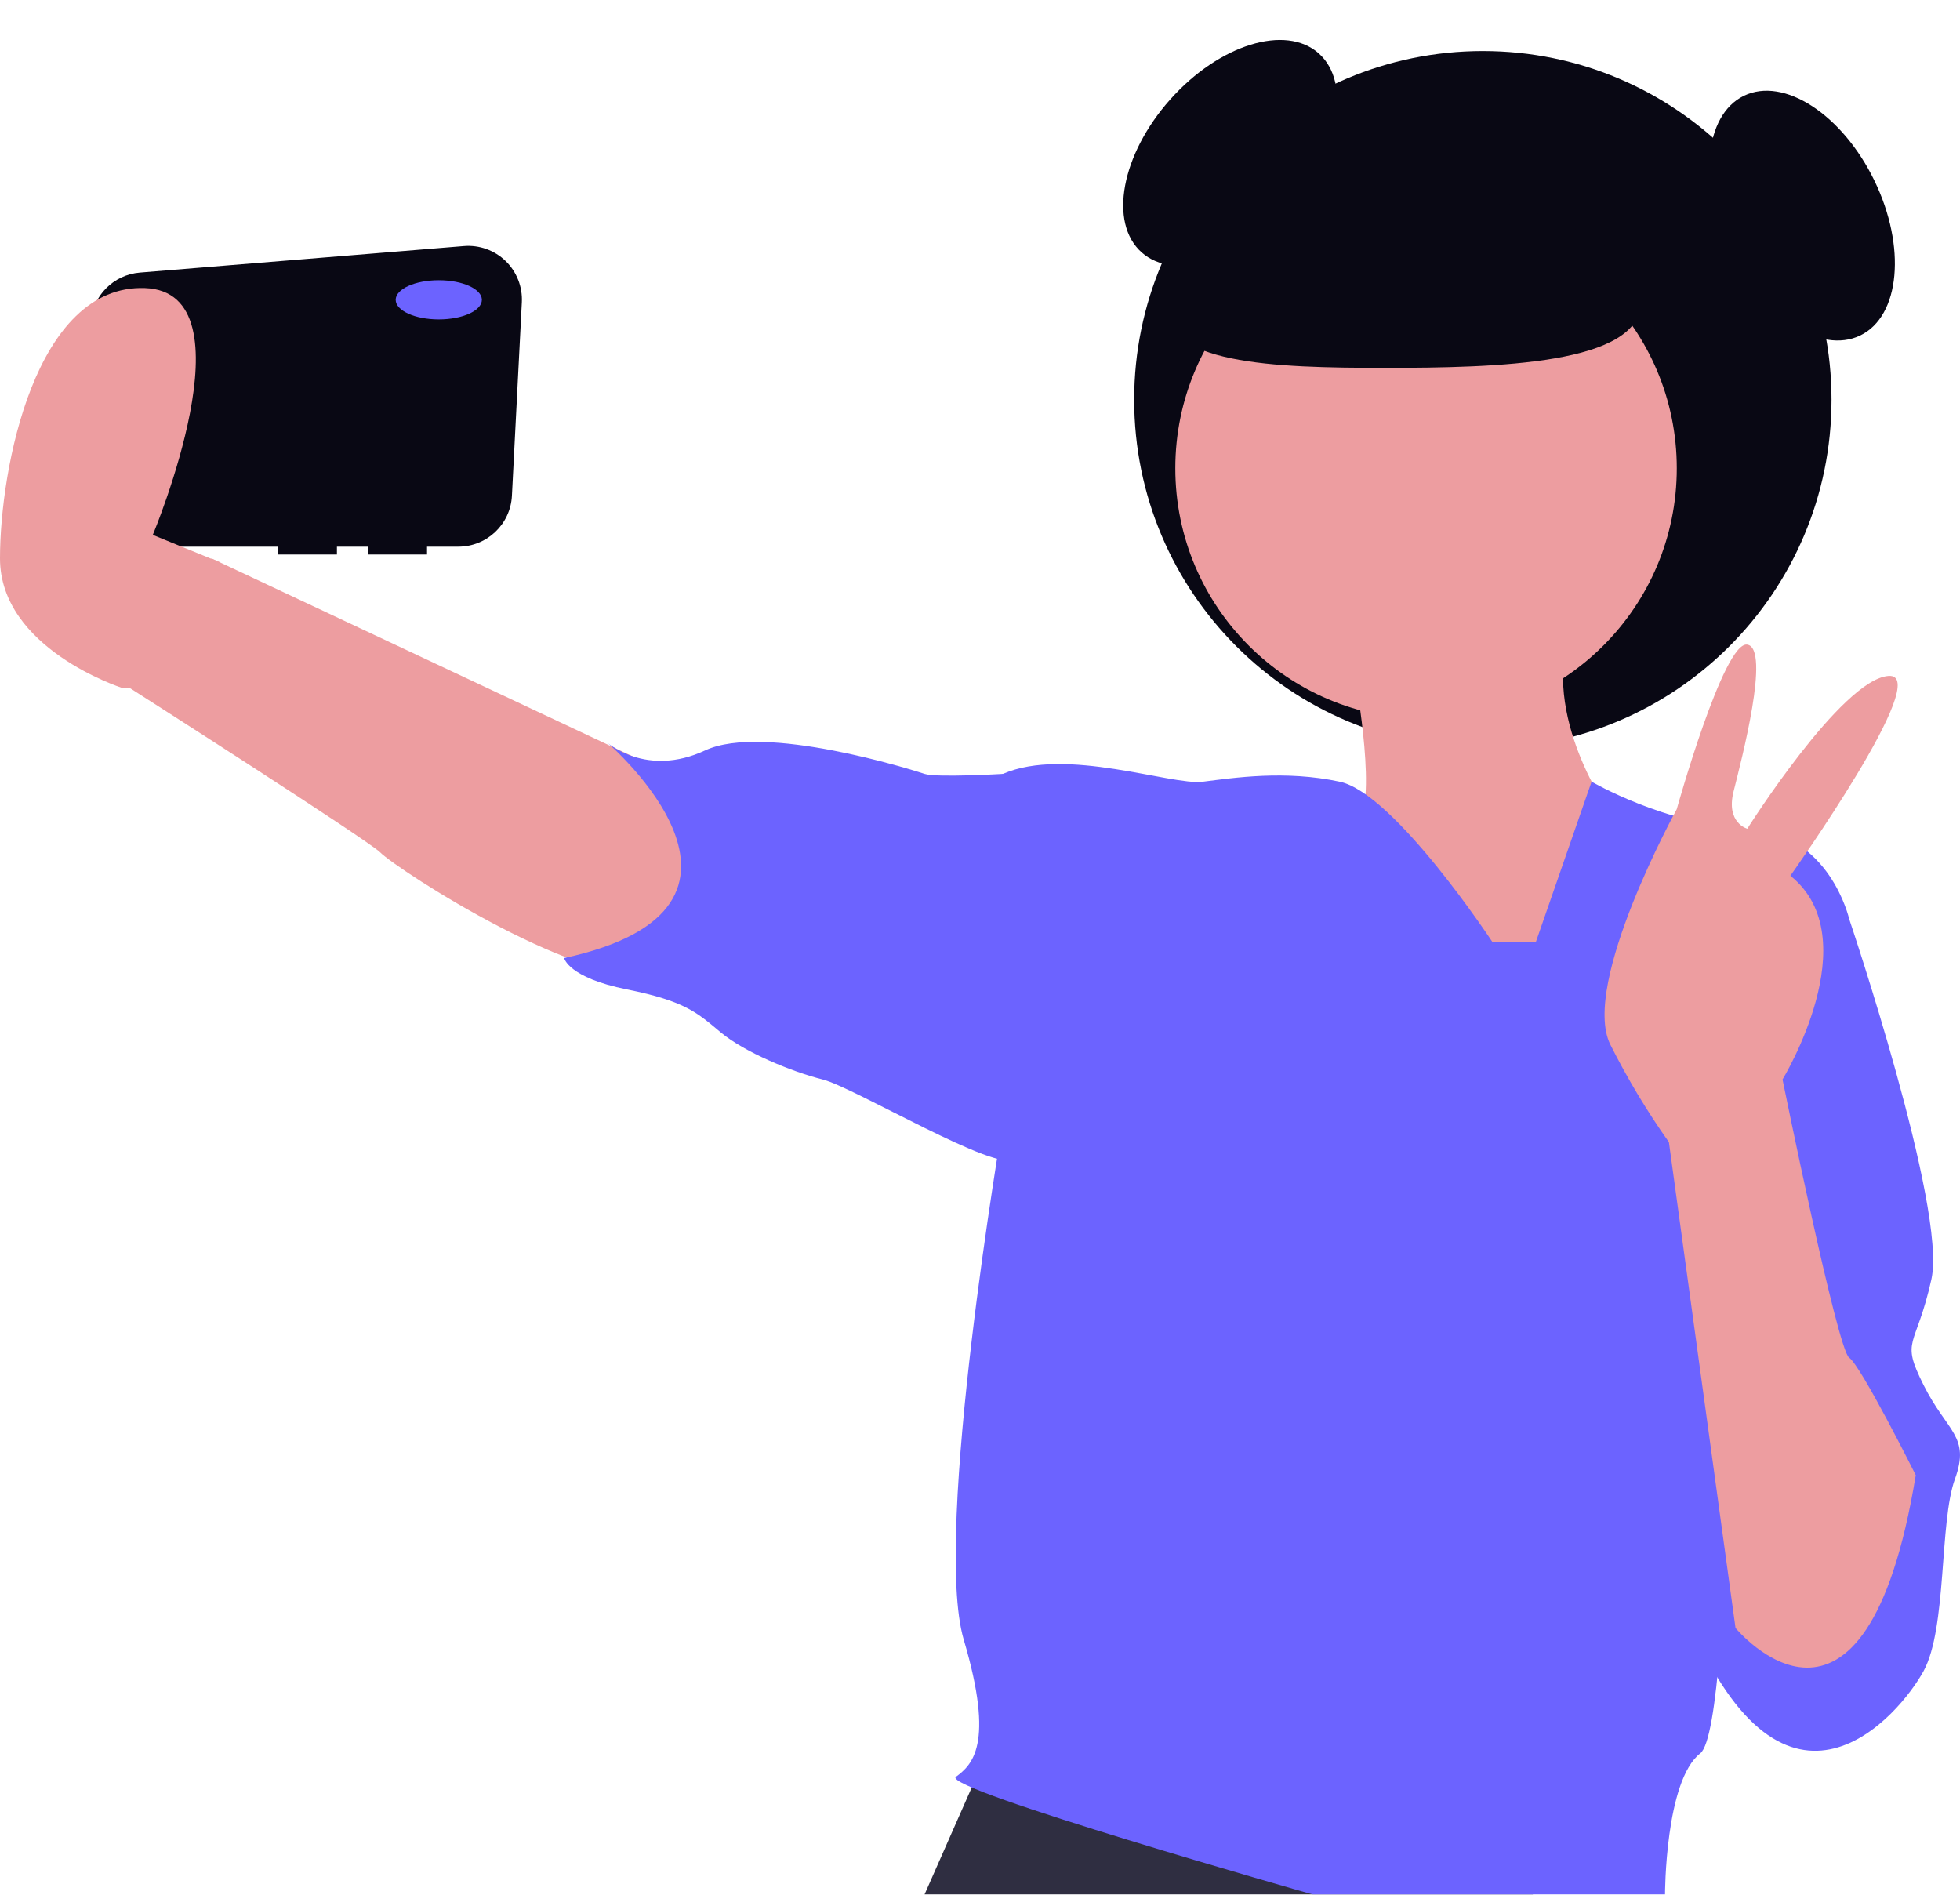
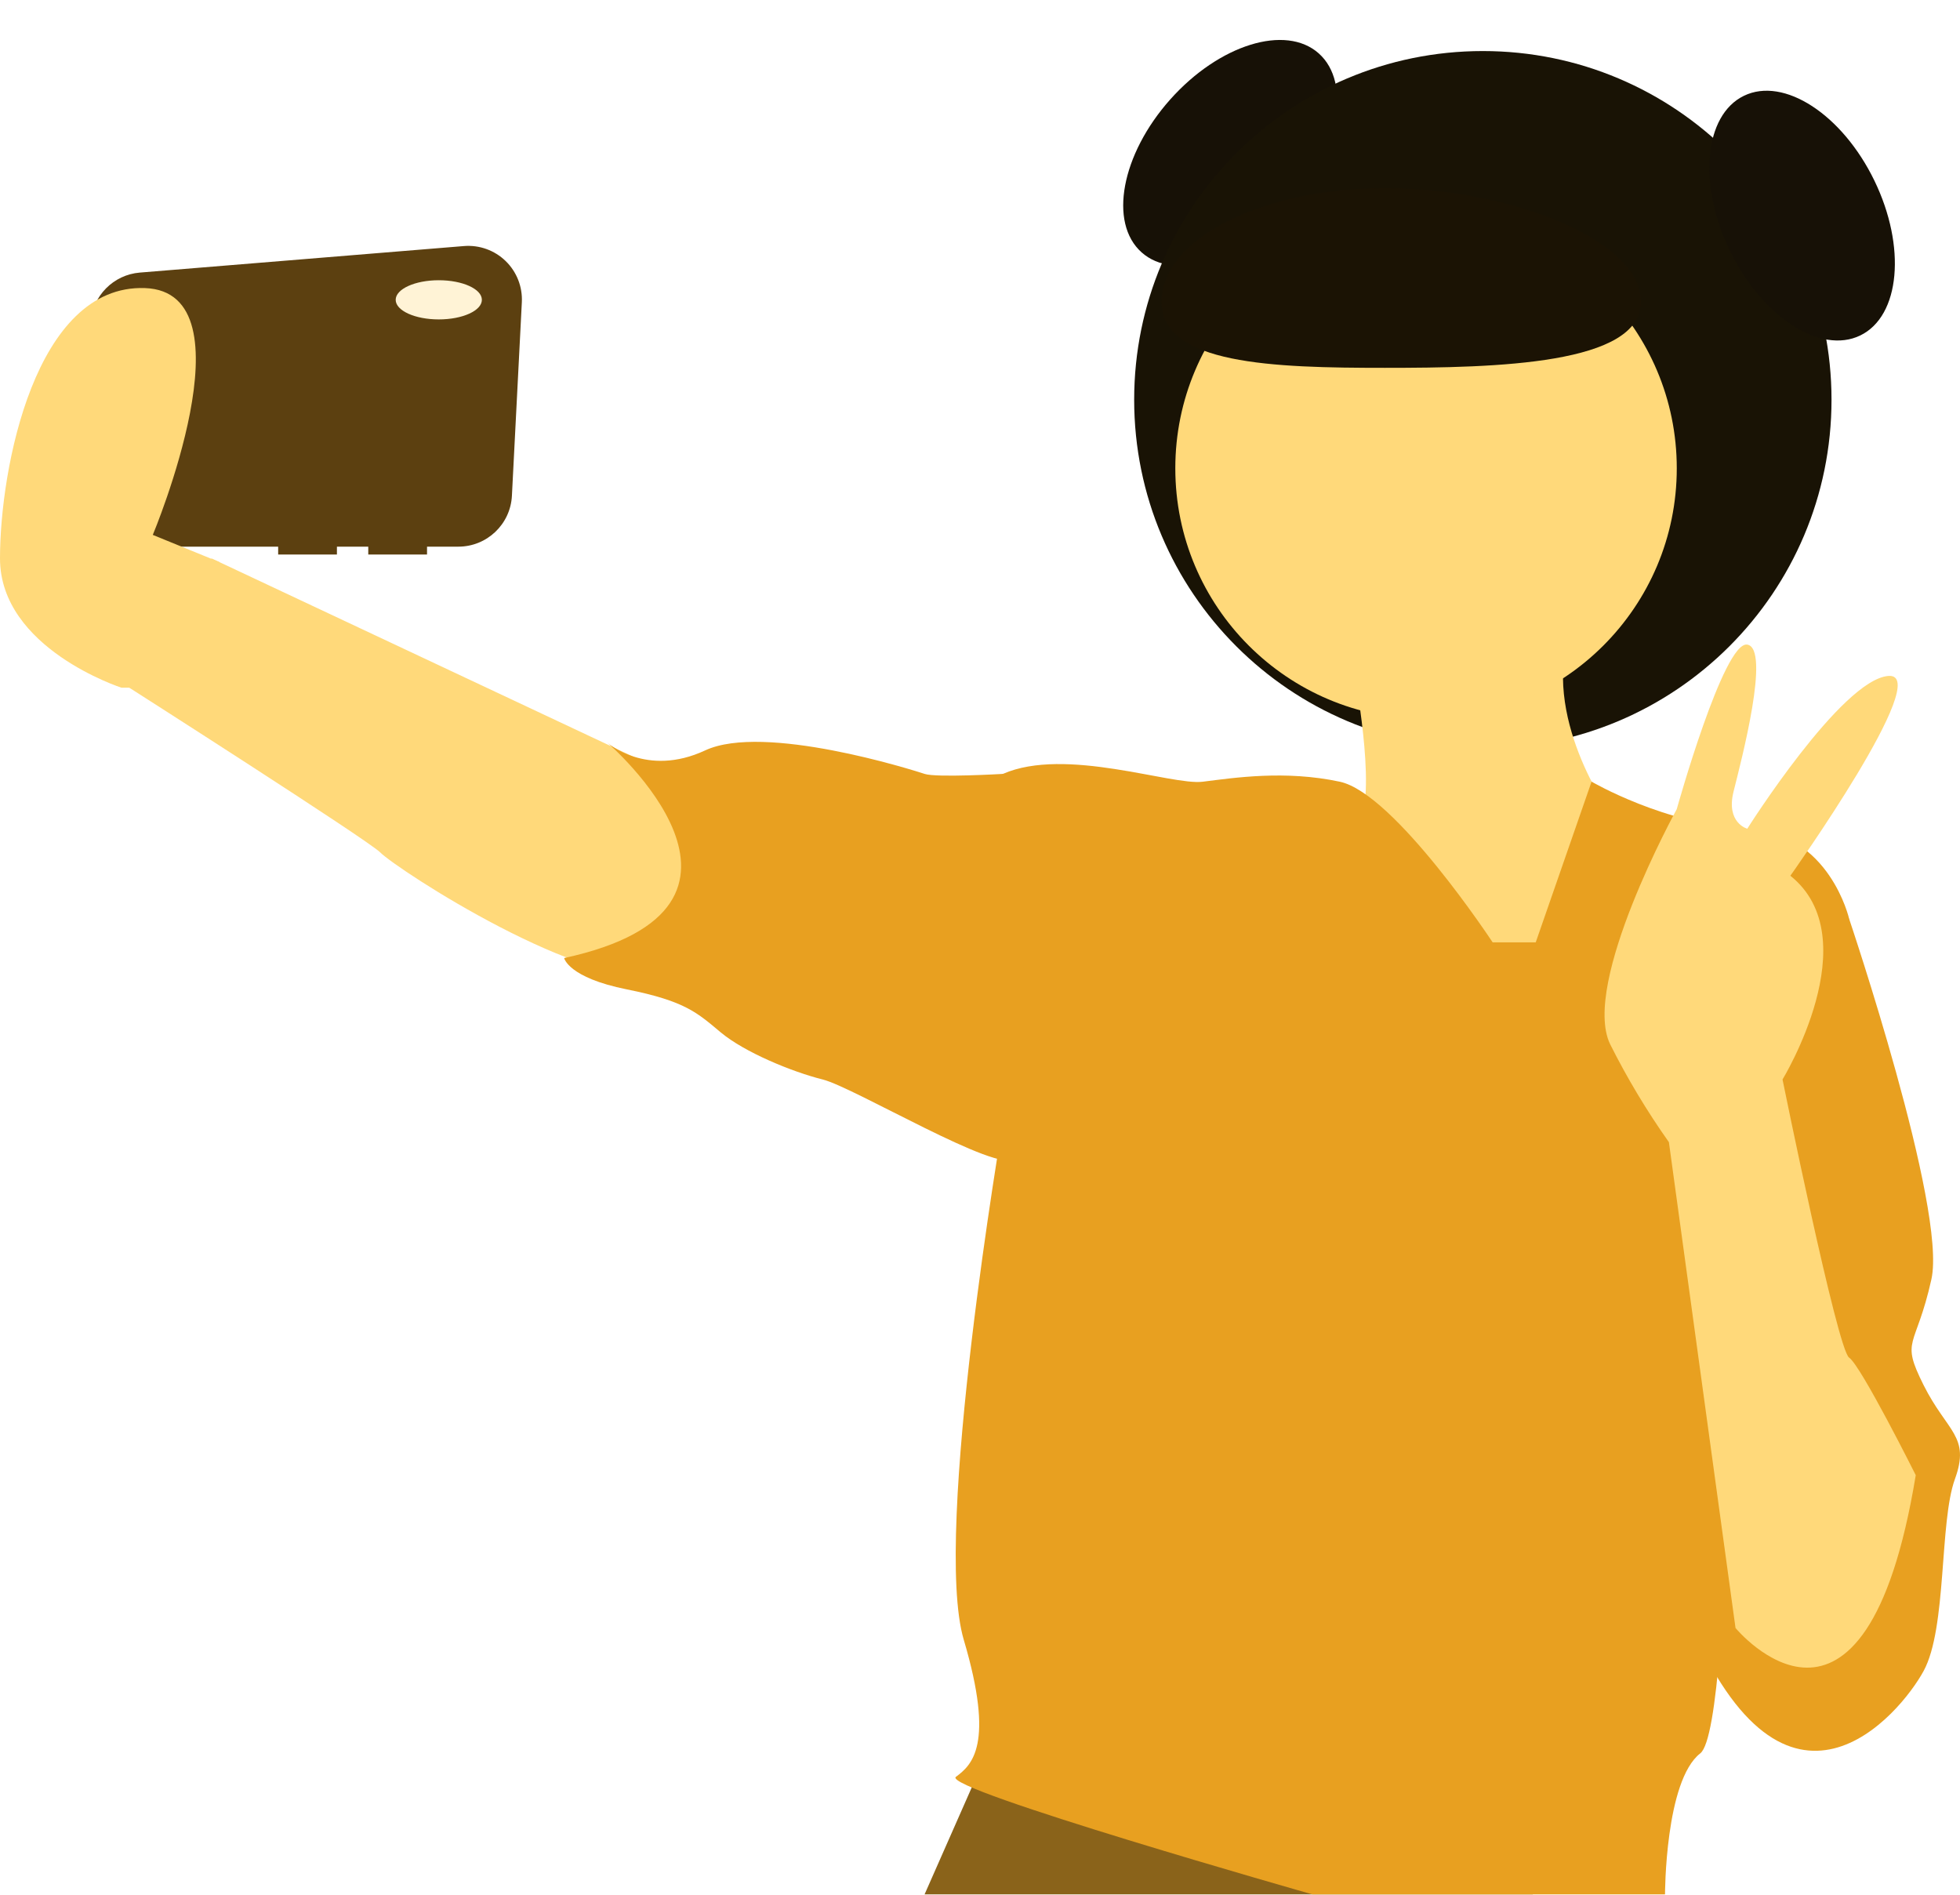
- <svg xmlns="http://www.w3.org/2000/svg" width="720.9" height="696.741" viewBox="0 0 720.9 696.741" role="img" artist="Katerina Limpitsouni" source="https://undraw.co/">
-   <g transform="translate(-1094.33 -383.837)">
-     <ellipse cx="48.992" cy="29.539" rx="48.992" ry="29.539" transform="translate(1492.159 457.01) rotate(-48.312)" fill="#090814" />
-     <circle cx="128.244" cy="128.244" r="128.244" transform="translate(1511.484 402.613)" fill="#090814" />
-     <path d="M831.933,327.857l-119.2,9.753a19.724,19.724,0,0,0-18.064,18.233l-4.451,61.422a19.724,19.724,0,0,0,19.672,21.149h53.725v2.882h21.614v-2.882h11.527v2.882H818.37v-2.882h11.522a19.724,19.724,0,0,0,19.7-18.714l3.65-71.175a19.723,19.723,0,0,0-21.306-20.668Z" transform="translate(433.024 146.479)" fill="#090814" />
-     <path d="M896.035,450.2,727.444,370.948,697.184,418.5s87.664,55.963,92.221,60.52c6.484,6.484,76.37,51.874,103.748,44.669S907.562,457.405,896.035,450.2Z" transform="translate(444.698 218.266)" fill="#ed9da0" />
-     <path d="M738.624,449.388l-21.613,48.99H940.76l-16.252-51.872Z" transform="translate(717.383 582.197)" fill="#2f2e41" />
-     <path d="M867.009,405.954s8.646,47.551,0,53.315,57.638,76.37,57.638,76.37l27.378-24.5,8.646-56.2s-25.937-36.024-14.409-67.725S867.009,405.954,867.009,405.954Z" transform="translate(725.89 227.929)" fill="#ed9da0" />
-     <circle cx="92.221" cy="92.221" r="92.221" transform="translate(1526.616 463.85)" fill="#ed9da0" />
-     <path d="M1008.859,464.919s-36.024-54.756-56.2-59.079-38.906-1.441-50.433,0-50.433-12.969-73.488-2.882,0,128.244,0,128.244S802.8,682.5,814.331,721.408s2.882,46.11-2.882,50.433S942.576,815.07,942.576,815.07h129.685s0-41.787,12.969-51.874,11.528-223.347,11.528-223.347l43.228-83.575s-7.2-31.7-37.465-33.142-57.271-17.327-57.271-17.327l-20.541,59.115Z" transform="translate(634.472 265.508)" fill="#6c63ff" />
-     <path d="M931.592,415.272l-12.969-7.2s-24.5,1.441-28.819,0-59.079-18.732-80.693-8.646-36.024-2.882-36.024-2.882,70.607,60.52-15.85,79.252c0,0,1.441,7.2,23.055,11.528s25.937,8.646,34.583,15.85,25.937,14.41,37.465,17.291,64.843,34.886,70.606,29.122,0-33.445,0-33.445Z" transform="translate(544.59 260.4)" fill="#6c63ff" />
-     <path d="M950.8,414.771l27.378,15.85s36.024,106.63,30.26,132.567-11.528,21.614-2.882,38.906,17.291,18.732,11.527,34.583-2.882,54.756-11.527,70.606-50.433,66.284-86.457-18.732S950.8,414.771,950.8,414.771Z" transform="translate(796.276 291.16)" fill="#6c63ff" />
-     <path d="M1015.368,688.347s-20.173-40.347-24.5-43.229-24.5-102.307-24.5-102.307,31.7-51.874,2.882-74.929c0,0,53.315-74.929,36.024-73.488s-51.874,56.2-51.874,56.2-7.925-2.161-5.043-13.689,13.689-52.595,5.043-54.036-25.937,60.52-25.937,60.52-35.3,64.122-24.5,86.457a278.433,278.433,0,0,0,21.614,36.023l24.5,178.678S996.636,802.182,1015.368,688.347Z" transform="translate(783.586 238.049)" fill="#ed9da0" />
-     <ellipse cx="15.85" cy="7.205" rx="15.85" ry="7.205" transform="translate(1239.865 486.905)" fill="#6c63ff" />
-     <path d="M744.173,480.609H724S679.33,466.2,679.33,433.057s12.969-100.866,53.315-99.425,2.882,90.78,2.882,90.78l24.424,9.967.072,30.38Z" transform="translate(415 156.157)" fill="#ed9da0" />
-     <path d="M82.134,0c45.361,0,94.18,18.709,94.18,41.788S123.2,66.08,82.134,66.08,0,64.866,0,41.788,36.773,0,82.134,0Z" transform="translate(1521.57 453.046)" fill="#090814" />
-     <ellipse cx="29.539" cy="48.992" rx="29.539" ry="48.992" transform="translate(1709.183 431.973) rotate(-25.902)" fill="#090814" />
+ <svg xmlns="http://www.w3.org/2000/svg" width="720.9" height="696.741" viewBox="0 0 720.9 696.741" role="img" artist="Katerina Limpitsouni" source="https://undraw.co/" version="1.1" id="svg10">
+   <defs id="defs10" />
+   <g transform="translate(-1094.33 -383.837)" id="g10">
+     <ellipse cx="48.992" cy="29.539" rx="48.992" ry="29.539" transform="translate(1492.159 457.01) rotate(-48.312)" fill="#2B1F0B" id="ellipse1" style="fill:#171106;fill-opacity:1" />
+     <circle cx="128.244" cy="128.244" r="128.244" transform="translate(1511.484 402.613)" fill="#2B1F0B" id="circle1" style="fill:#191305;fill-opacity:1" />
+     <path d="M831.933,327.857l-119.2,9.753a19.724,19.724,0,0,0-18.064,18.233l-4.451,61.422a19.724,19.724,0,0,0,19.672,21.149h53.725v2.882h21.614v-2.882h11.527v2.882H818.37v-2.882h11.522a19.724,19.724,0,0,0,19.7-18.714l3.65-71.175a19.723,19.723,0,0,0-21.306-20.668Z" transform="translate(433.024 146.479)" fill="#5C4010" id="path1" />
+     <path d="M896.035,450.2,727.444,370.948,697.184,418.5s87.664,55.963,92.221,60.52c6.484,6.484,76.37,51.874,103.748,44.669S907.562,457.405,896.035,450.2Z" transform="translate(444.698 218.266)" fill="#FFD97A" id="path2" />
+     <path d="M738.624,449.388l-21.613,48.99H940.76l-16.252-51.872Z" transform="translate(717.383 582.197)" fill="#8A631A" id="path3" />
+     <path d="M867.009,405.954s8.646,47.551,0,53.315,57.638,76.37,57.638,76.37l27.378-24.5,8.646-56.2s-25.937-36.024-14.409-67.725S867.009,405.954,867.009,405.954Z" transform="translate(725.89 227.929)" fill="#FFD97A" id="path4" />
+     <circle cx="92.221" cy="92.221" r="92.221" transform="translate(1526.616 463.85)" fill="#FFD97A" id="circle4" />
+     <path d="M1008.859,464.919s-36.024-54.756-56.2-59.079-38.906-1.441-50.433,0-50.433-12.969-73.488-2.882,0,128.244,0,128.244S802.8,682.5,814.331,721.408s2.882,46.11-2.882,50.433S942.576,815.07,942.576,815.07h129.685s0-41.787,12.969-51.874,11.528-223.347,11.528-223.347l43.228-83.575s-7.2-31.7-37.465-33.142-57.271-17.327-57.271-17.327l-20.541,59.115Z" transform="translate(634.472 265.508)" fill="#E8A020" id="path5" />
+     <path d="M931.592,415.272l-12.969-7.2s-24.5,1.441-28.819,0-59.079-18.732-80.693-8.646-36.024-2.882-36.024-2.882,70.607,60.52-15.85,79.252c0,0,1.441,7.2,23.055,11.528s25.937,8.646,34.583,15.85,25.937,14.41,37.465,17.291,64.843,34.886,70.606,29.122,0-33.445,0-33.445Z" transform="translate(544.59 260.4)" fill="#E8A020" id="path6" />
+     <path d="M950.8,414.771l27.378,15.85s36.024,106.63,30.26,132.567-11.528,21.614-2.882,38.906,17.291,18.732,11.527,34.583-2.882,54.756-11.527,70.606-50.433,66.284-86.457-18.732S950.8,414.771,950.8,414.771Z" transform="translate(796.276 291.16)" fill="#E8A020" id="path7" />
+     <path d="M1015.368,688.347s-20.173-40.347-24.5-43.229-24.5-102.307-24.5-102.307,31.7-51.874,2.882-74.929c0,0,53.315-74.929,36.024-73.488s-51.874,56.2-51.874,56.2-7.925-2.161-5.043-13.689,13.689-52.595,5.043-54.036-25.937,60.52-25.937,60.52-35.3,64.122-24.5,86.457a278.433,278.433,0,0,0,21.614,36.023l24.5,178.678S996.636,802.182,1015.368,688.347Z" transform="translate(783.586 238.049)" fill="#FFD97A" id="path8" />
+     <ellipse cx="15.85" cy="7.205" rx="15.85" ry="7.205" transform="translate(1239.865 486.905)" fill="#FFF3D6" id="ellipse8" />
+     <path d="M744.173,480.609H724S679.33,466.2,679.33,433.057s12.969-100.866,53.315-99.425,2.882,90.78,2.882,90.78l24.424,9.967.072,30.38Z" transform="translate(415 156.157)" fill="#FFD97A" id="path9" />
+     <path d="M82.134,0c45.361,0,94.18,18.709,94.18,41.788S123.2,66.08,82.134,66.08,0,64.866,0,41.788,36.773,0,82.134,0Z" transform="translate(1521.57 453.046)" fill="#C0841D" id="path10" style="fill:#1b1304;fill-opacity:1" />
+     <ellipse cx="29.539" cy="48.992" rx="29.539" ry="48.992" transform="translate(1709.183 431.973) rotate(-25.902)" fill="#2B1F0B" id="ellipse10" style="fill:#171106;fill-opacity:1" />
  </g>
</svg>
